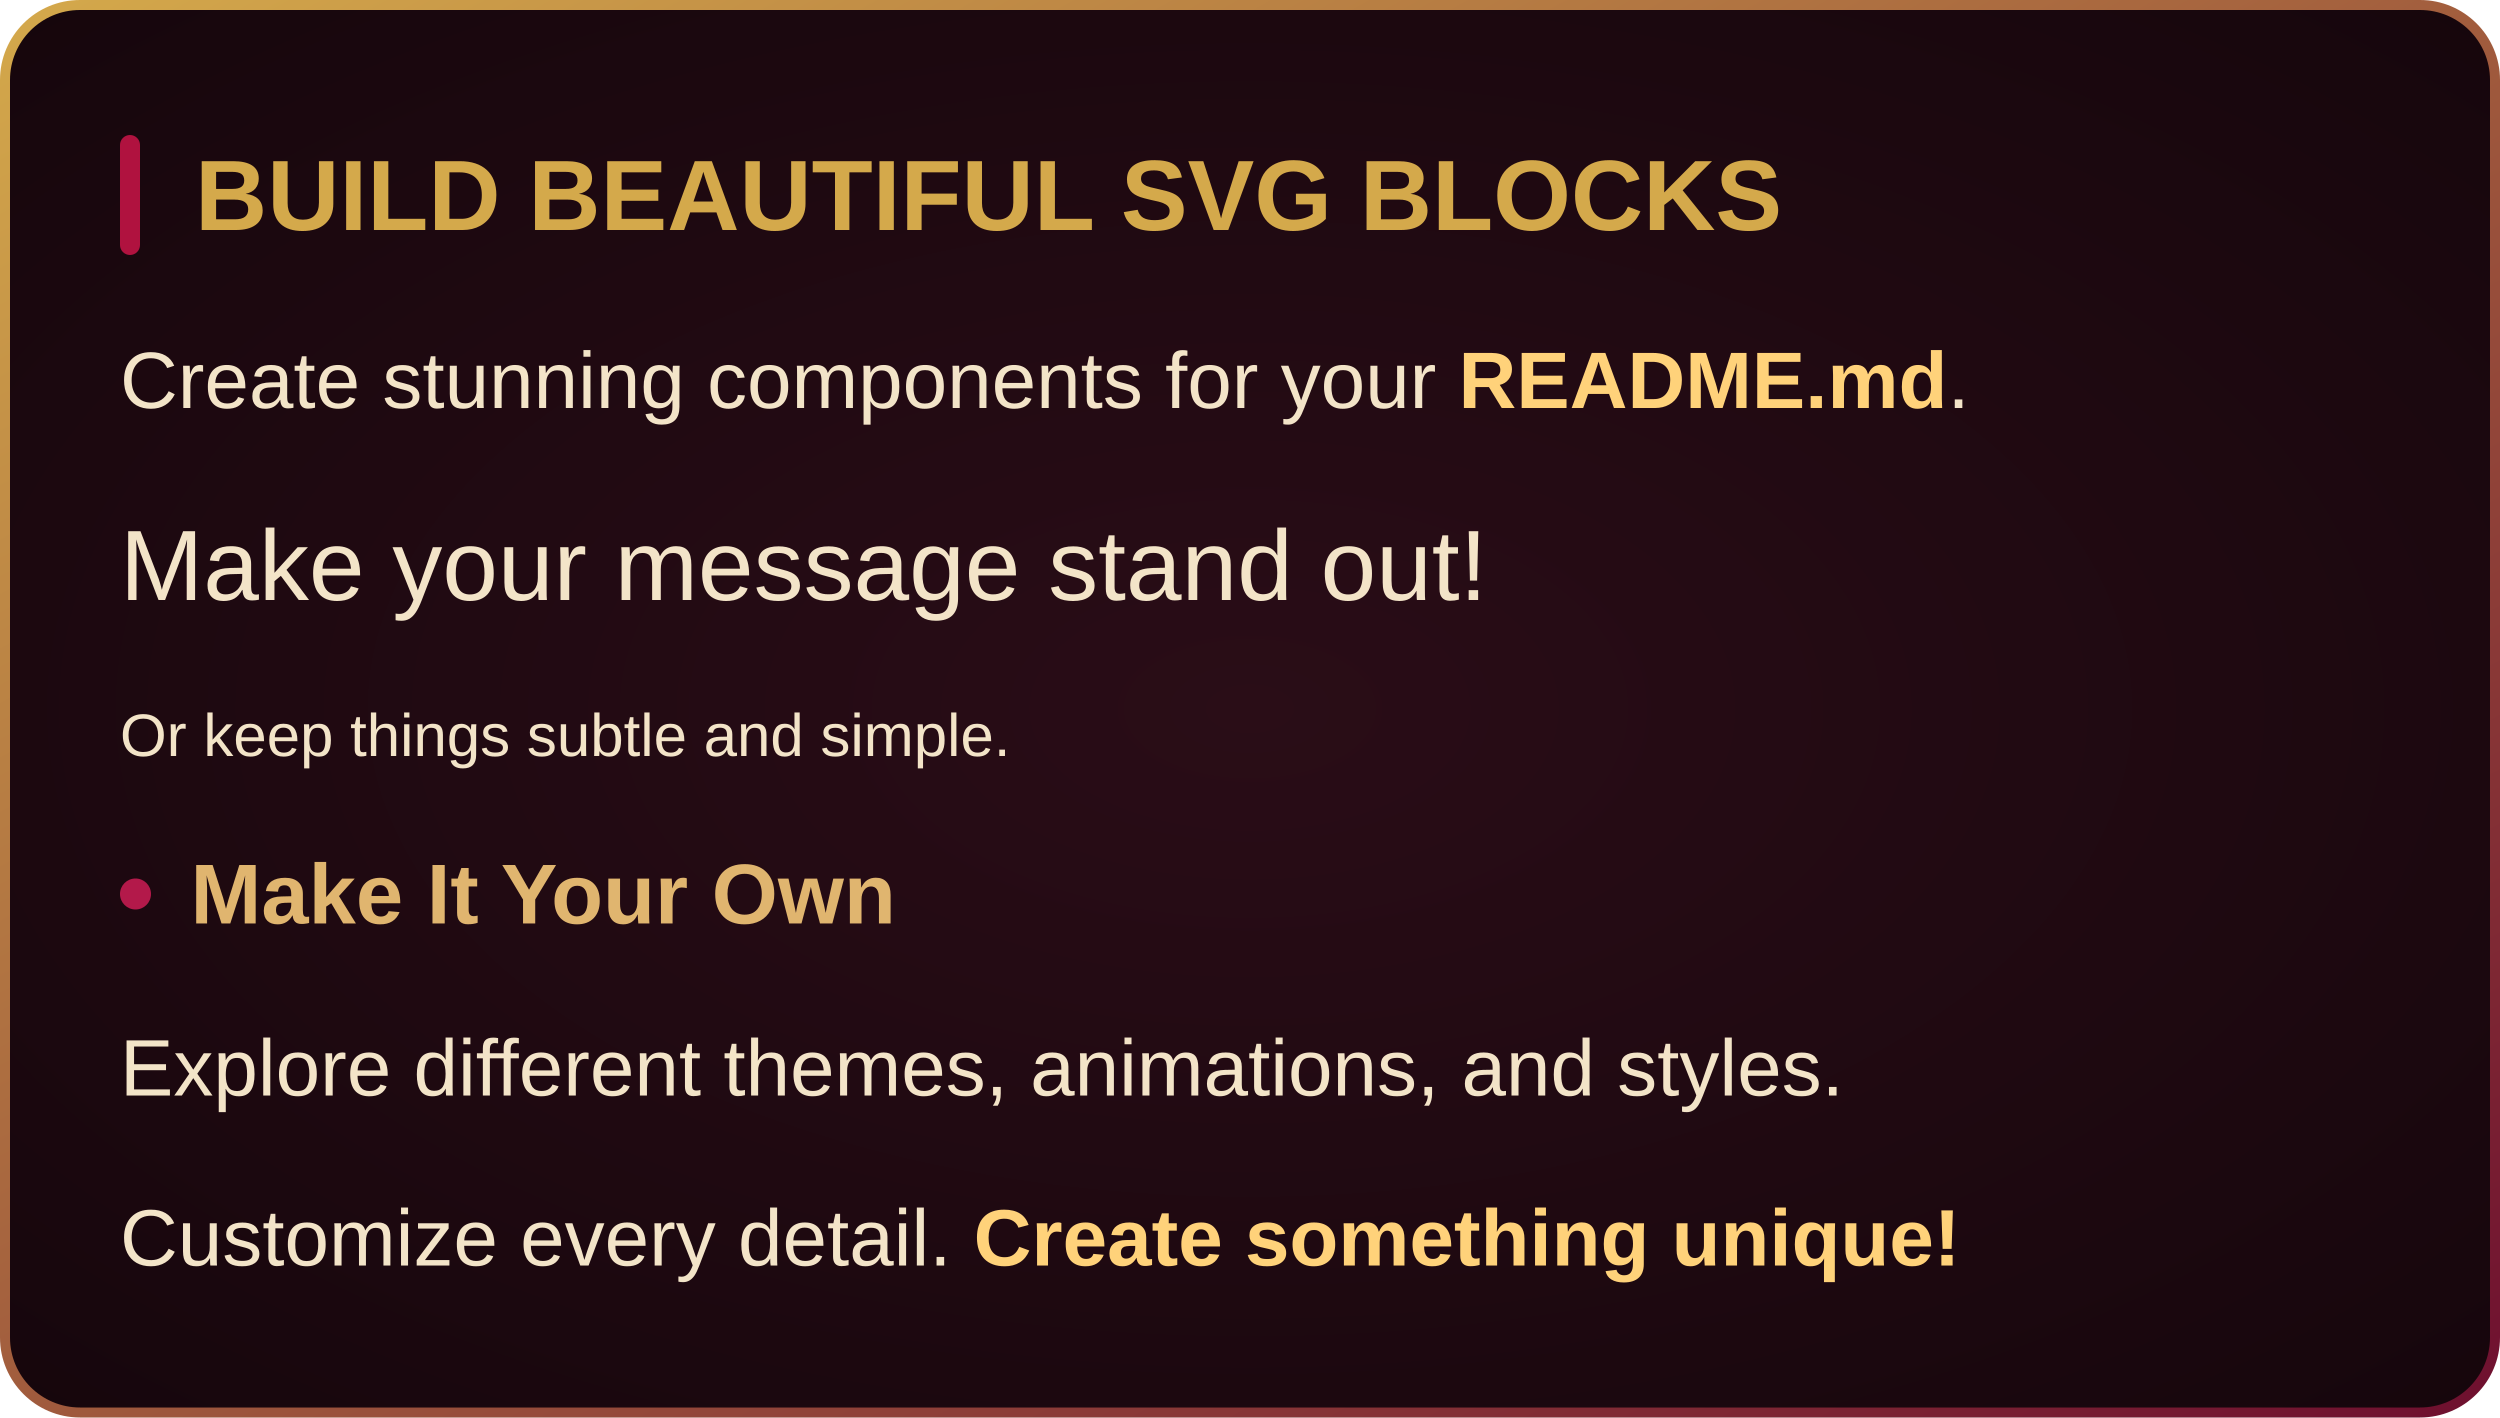
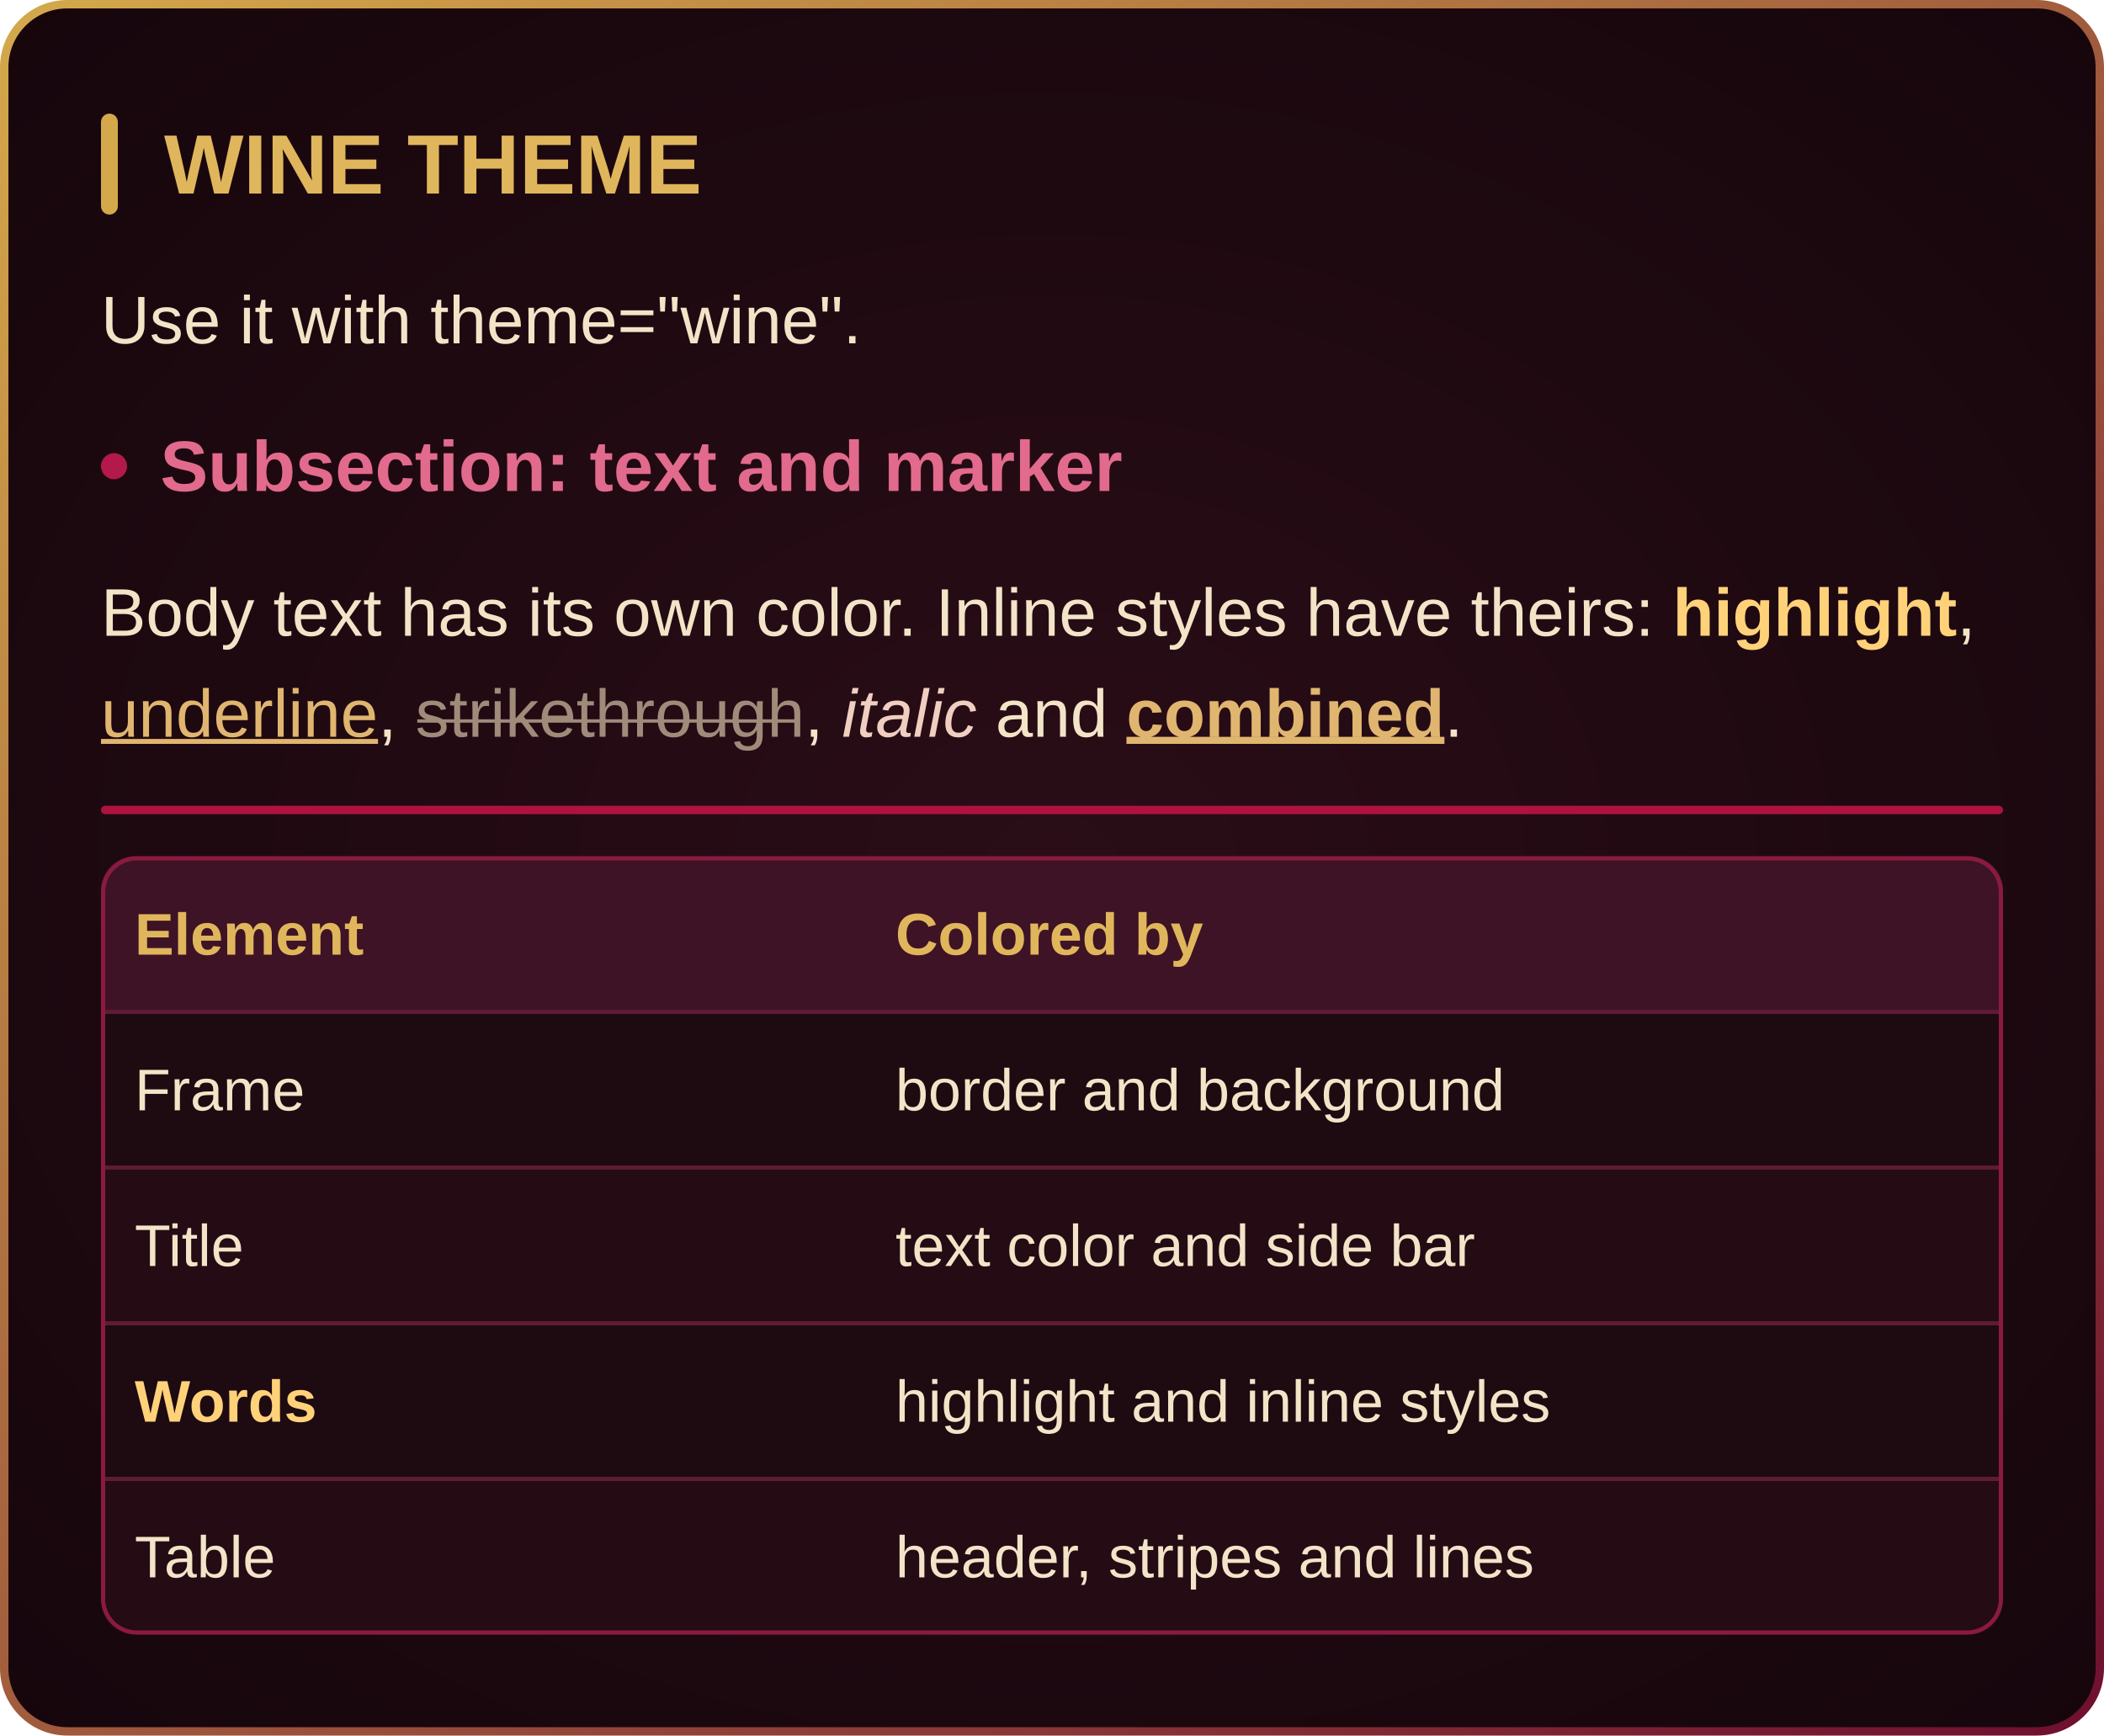
- <svg xmlns="http://www.w3.org/2000/svg" width="500" height="283.5" viewBox="0 0 500 283.5">
+ <svg xmlns="http://www.w3.org/2000/svg" width="500" height="412.5" viewBox="0 0 500 412.5">
  <style>
@keyframes entry {
-   from { opacity: 0; transform: translateY(-24px); }
-   to { opacity: 1; transform: none; }
+   from { opacity: 0; transform: translateY(-24px); } to { opacity: 1; transform: none; }
}
.entry {
  animation: entry 0.8s ease-out both;
  transform-box: fill-box;
  transform-origin: center;
}
@media (prefers-reduced-motion: reduce) {
  .entry { animation: none; }
}
</style>
  <g class="entry">
    <defs>
      <radialGradient id="background" cx="0.5" cy="0.5" r="0.7">
        <stop offset="0" stop-color="#2A0D17" />
        <stop offset="1" stop-color="#16060C" />
      </radialGradient>
      <linearGradient id="border" x1="0" y1="0" x2="1" y2="1">
        <stop offset="0" stop-color="#D4A94B" />
        <stop offset="1" stop-color="#6E0F2F" />
      </linearGradient>
    </defs>
-     <rect x="1" y="1" width="498" height="281.5" rx="15" fill="url(#background)" stroke="none" stroke-width="2" />
-     <rect x="1" y="1" width="498" height="281.5" rx="15" fill="none" stroke="url(#border)" stroke-width="2" />
+     <rect x="1" y="1" width="498" height="410.5" rx="15" fill="url(#background)" stroke="none" stroke-width="2" />
+     <rect x="1" y="1" width="498" height="410.5" rx="15" fill="none" stroke="url(#border)" stroke-width="2" />
    <g font-family="Arial, Helvetica, sans-serif">
-       <rect x="24.0" y="27.0" width="4" height="24.0" rx="2" fill="#B0123F" />
-       <text x="39.0" y="46.0" font-size="20" fill="#D4A94B" font-weight="700">BUILD BEAUTIFUL SVG BLOCKS</text>
-       <text x="24.0" y="81.6" font-size="16" fill="#F3E4C8">Create stunning components for your <tspan fill="#FFD27A" font-weight="700">README.md</tspan>.</text>
-       <text x="24.0" y="120.0" font-size="20" fill="#F3E4C8">Make your message stand out!</text>
-       <text x="24.0" y="151.2" font-size="12" fill="#F3E4C8">Or keep things subtle and simple.</text>
-       <circle cx="27.1" cy="178.8" r="3.1" fill="#B3194A" />
-       <text x="38.1" y="184.7" font-size="17" fill="#E0B56F" font-weight="700">Make It Your Own</text>
-       <text x="24.0" y="219.1" font-size="16" fill="#F3E4C8">Explore different themes, animations, and styles.</text>
-       <text x="24.0" y="253.1" font-size="16" fill="#F3E4C8">Customize every detail. <tspan fill="#FFD27A" font-weight="700">Create something unique!</tspan>
+       <rect x="24.0" y="27.0" width="4" height="24.0" rx="2" fill="#D4A94B" />
+       <text x="39.0" y="46.0" font-size="20" fill="#E0B65C" font-weight="700">WINE THEME</text>
+       <text x="24.0" y="81.6" font-size="16" fill="#F3E4C8">Use it with theme="wine".</text>
+       <circle cx="27.1" cy="110.8" r="3.1" fill="#B3194A" />
+       <text x="38.1" y="116.7" font-size="17" fill="#E26A8D" font-weight="700">Subsection: text and marker</text>
+       <text x="24.0" y="151.1" font-size="16" fill="#F3E4C8">Body text has its own color. Inline styles have theirs: <tspan fill="#FFD27A" font-weight="700">highlight</tspan>,</text>
+       <text x="24.0" y="175.1" font-size="16" fill="#F3E4C8">
+         <tspan fill="#E0B56F" text-decoration="underline">underline</tspan>, <tspan fill="#A08A7A" text-decoration="line-through">strikethrough</tspan>, <tspan fill="#F0CFC0" font-style="italic">italic</tspan> and <tspan fill="#E0B56F" font-weight="700" text-decoration="underline">combined</tspan>.</text>
+       <rect x="24.0" y="191.5" width="452.0" height="2" rx="1" fill="#B0123F" />
+       <clipPath id="table-clip-24-204">
+         <rect x="24.0" y="203.5" width="452.0" height="185.0" rx="8" />
+       </clipPath>
+       <g clip-path="url(#table-clip-24-204)">
+         <rect x="24.0" y="203.5" width="452.0" height="185.0" fill="#1E0A11" />
+         <rect x="24.0" y="203.5" width="452.0" height="37.0" fill="#3E1325" />
+         <rect x="24.0" y="277.5" width="452.0" height="37.0" fill="#240B14" />
+         <rect x="24.0" y="351.5" width="452.0" height="37.0" fill="#240B14" />
+       </g>
+       <line x1="24.0" y1="240.5" x2="476.0" y2="240.5" stroke="#5E1B34" stroke-width="1" />
+       <line x1="24.0" y1="277.5" x2="476.0" y2="277.5" stroke="#5E1B34" stroke-width="1" />
+       <line x1="24.0" y1="314.5" x2="476.0" y2="314.5" stroke="#5E1B34" stroke-width="1" />
+       <line x1="24.0" y1="351.5" x2="476.0" y2="351.5" stroke="#5E1B34" stroke-width="1" />
+       <text x="32.0" y="226.9" font-size="14" fill="#E0B65C" font-weight="700">Element</text>
+       <text x="212.8" y="226.9" font-size="14" fill="#E0B65C" font-weight="700">Colored by</text>
+       <text x="32.0" y="263.9" font-size="14" fill="#F3E4C8">Frame</text>
+       <text x="212.8" y="263.9" font-size="14" fill="#F3E4C8">border and background</text>
+       <text x="32.0" y="300.9" font-size="14" fill="#F3E4C8">Title</text>
+       <text x="212.8" y="300.9" font-size="14" fill="#F3E4C8">text color and side bar</text>
+       <text x="32.0" y="337.9" font-size="14" fill="#F3E4C8">
+         <tspan fill="#FFD27A" font-weight="700">Words</tspan>
      </text>
+       <text x="212.8" y="337.9" font-size="14" fill="#F3E4C8">highlight and inline styles</text>
+       <text x="32.0" y="374.9" font-size="14" fill="#F3E4C8">Table</text>
+       <text x="212.8" y="374.9" font-size="14" fill="#F3E4C8">header, stripes and lines</text>
+       <rect x="24.5" y="204.0" width="451.0" height="184.0" rx="8" fill="none" stroke="#8A1A40" stroke-width="1" />
    </g>
  </g>
</svg>
